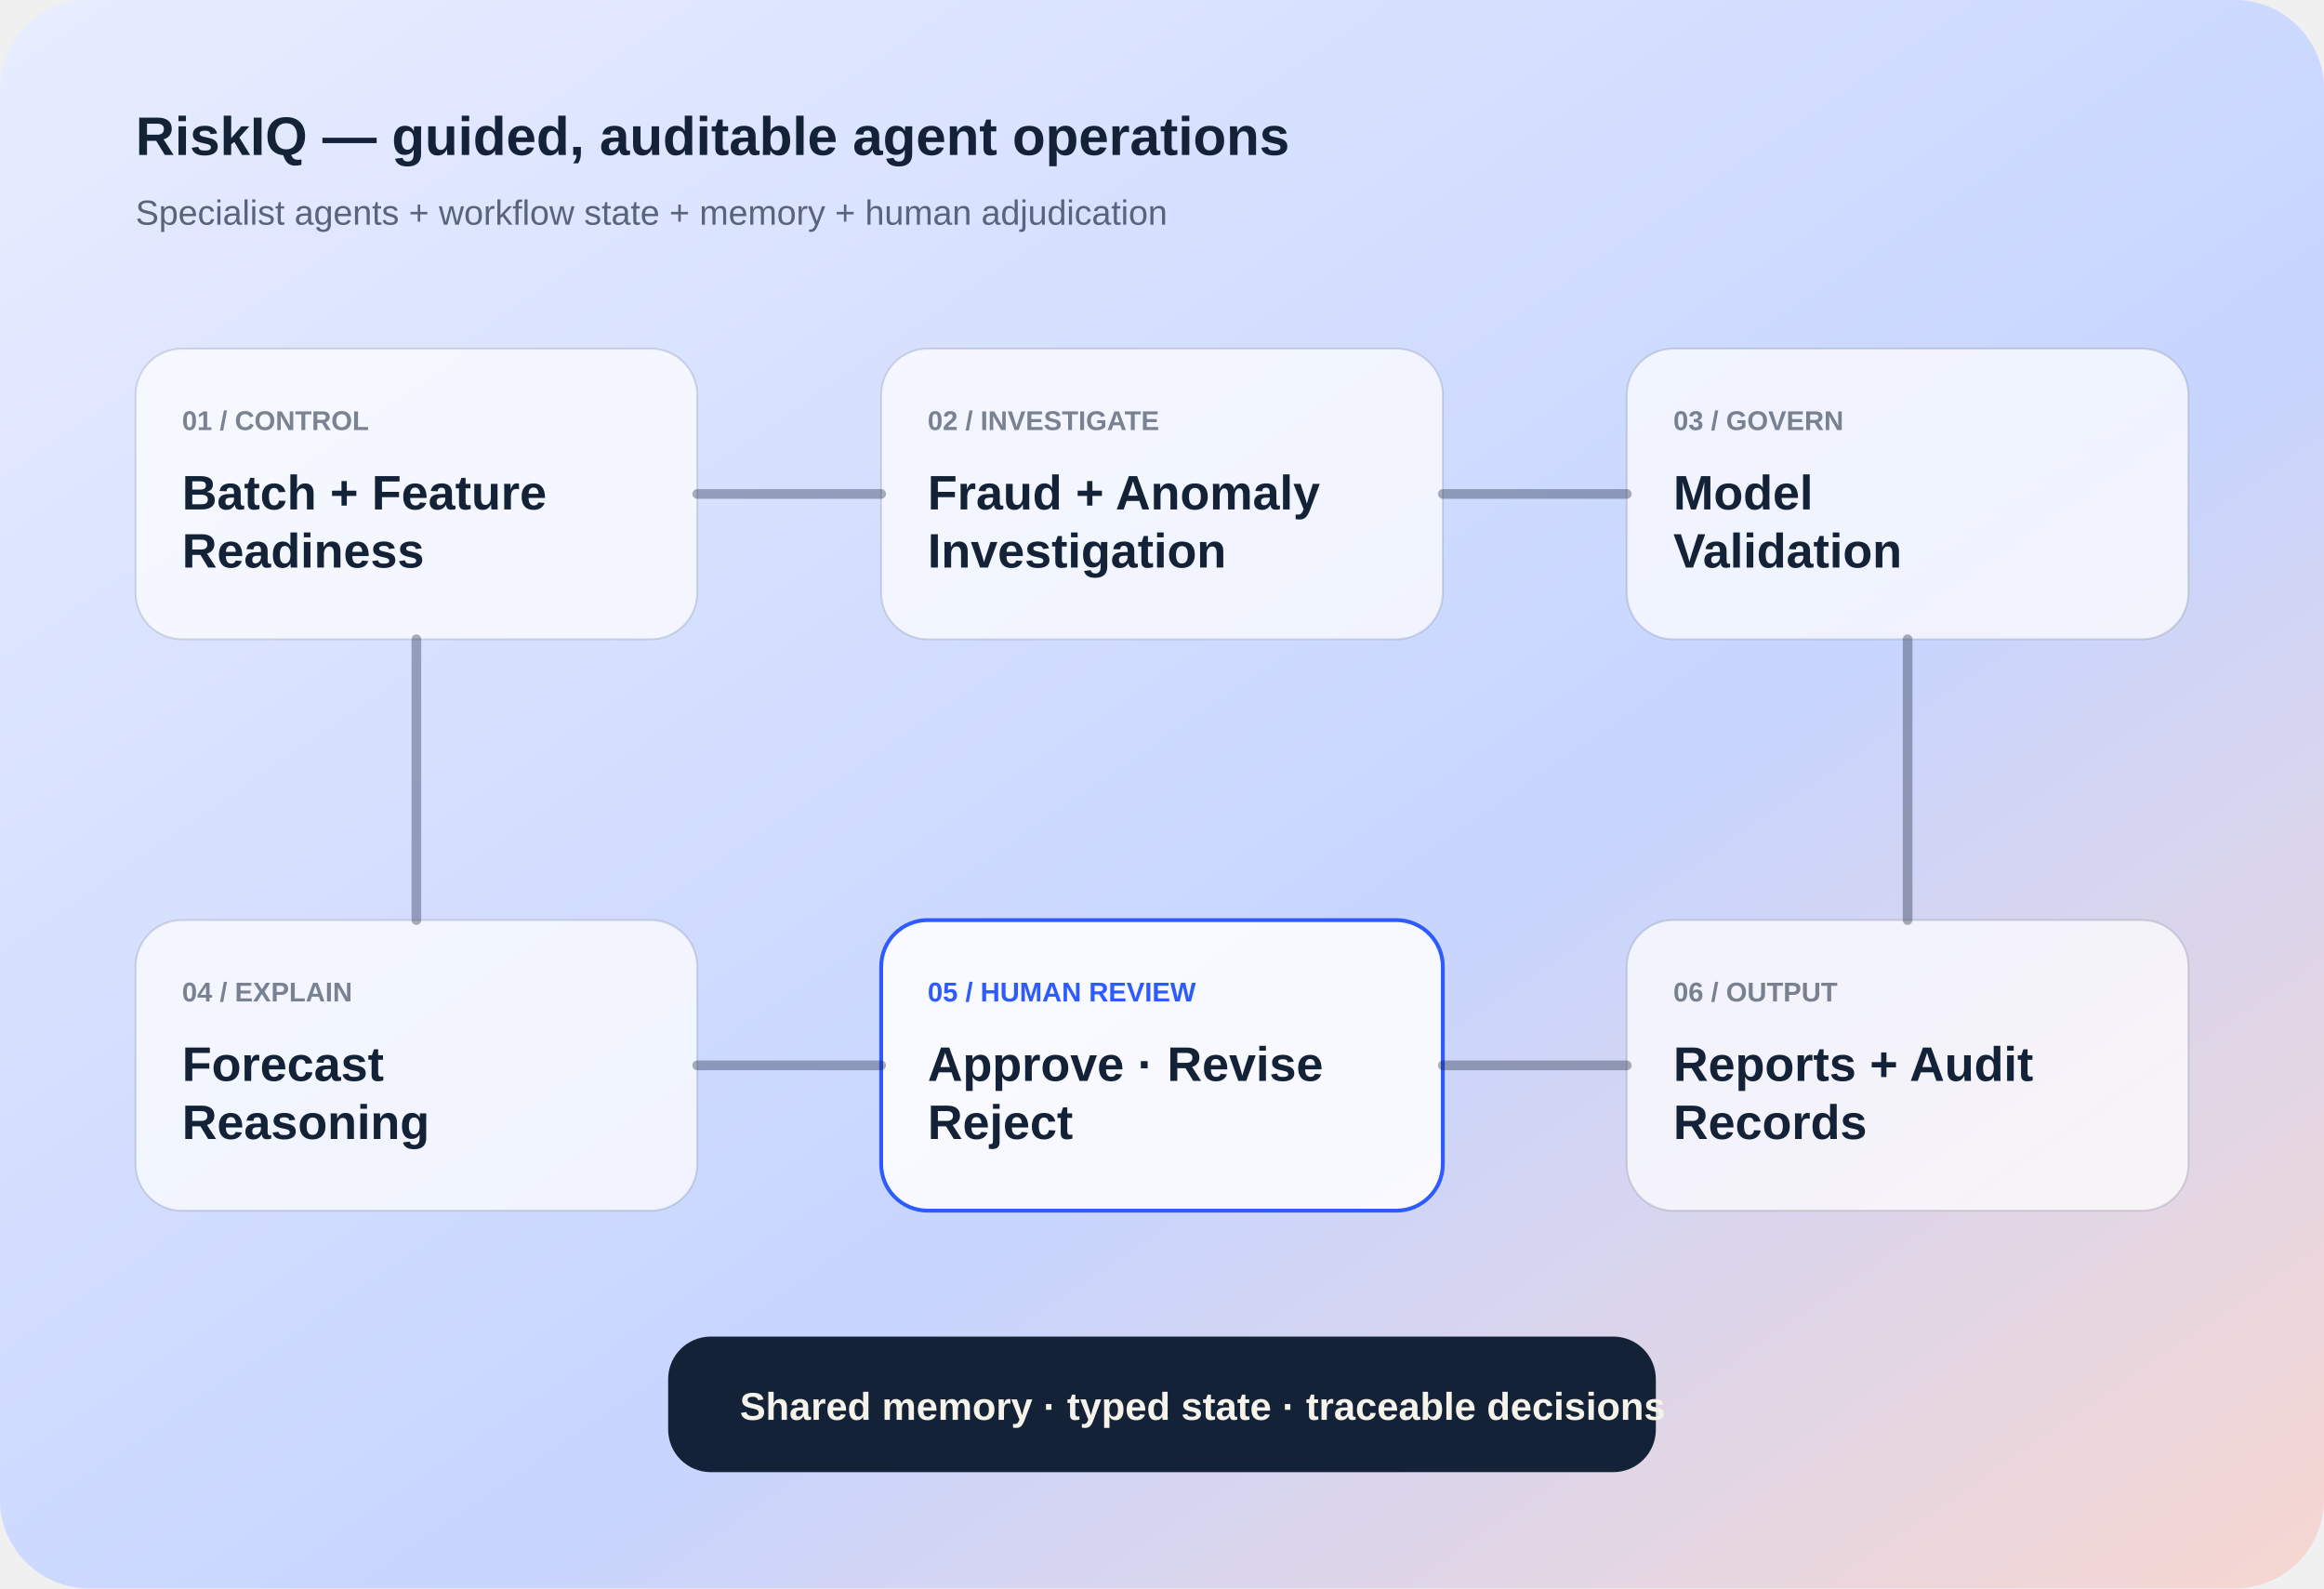
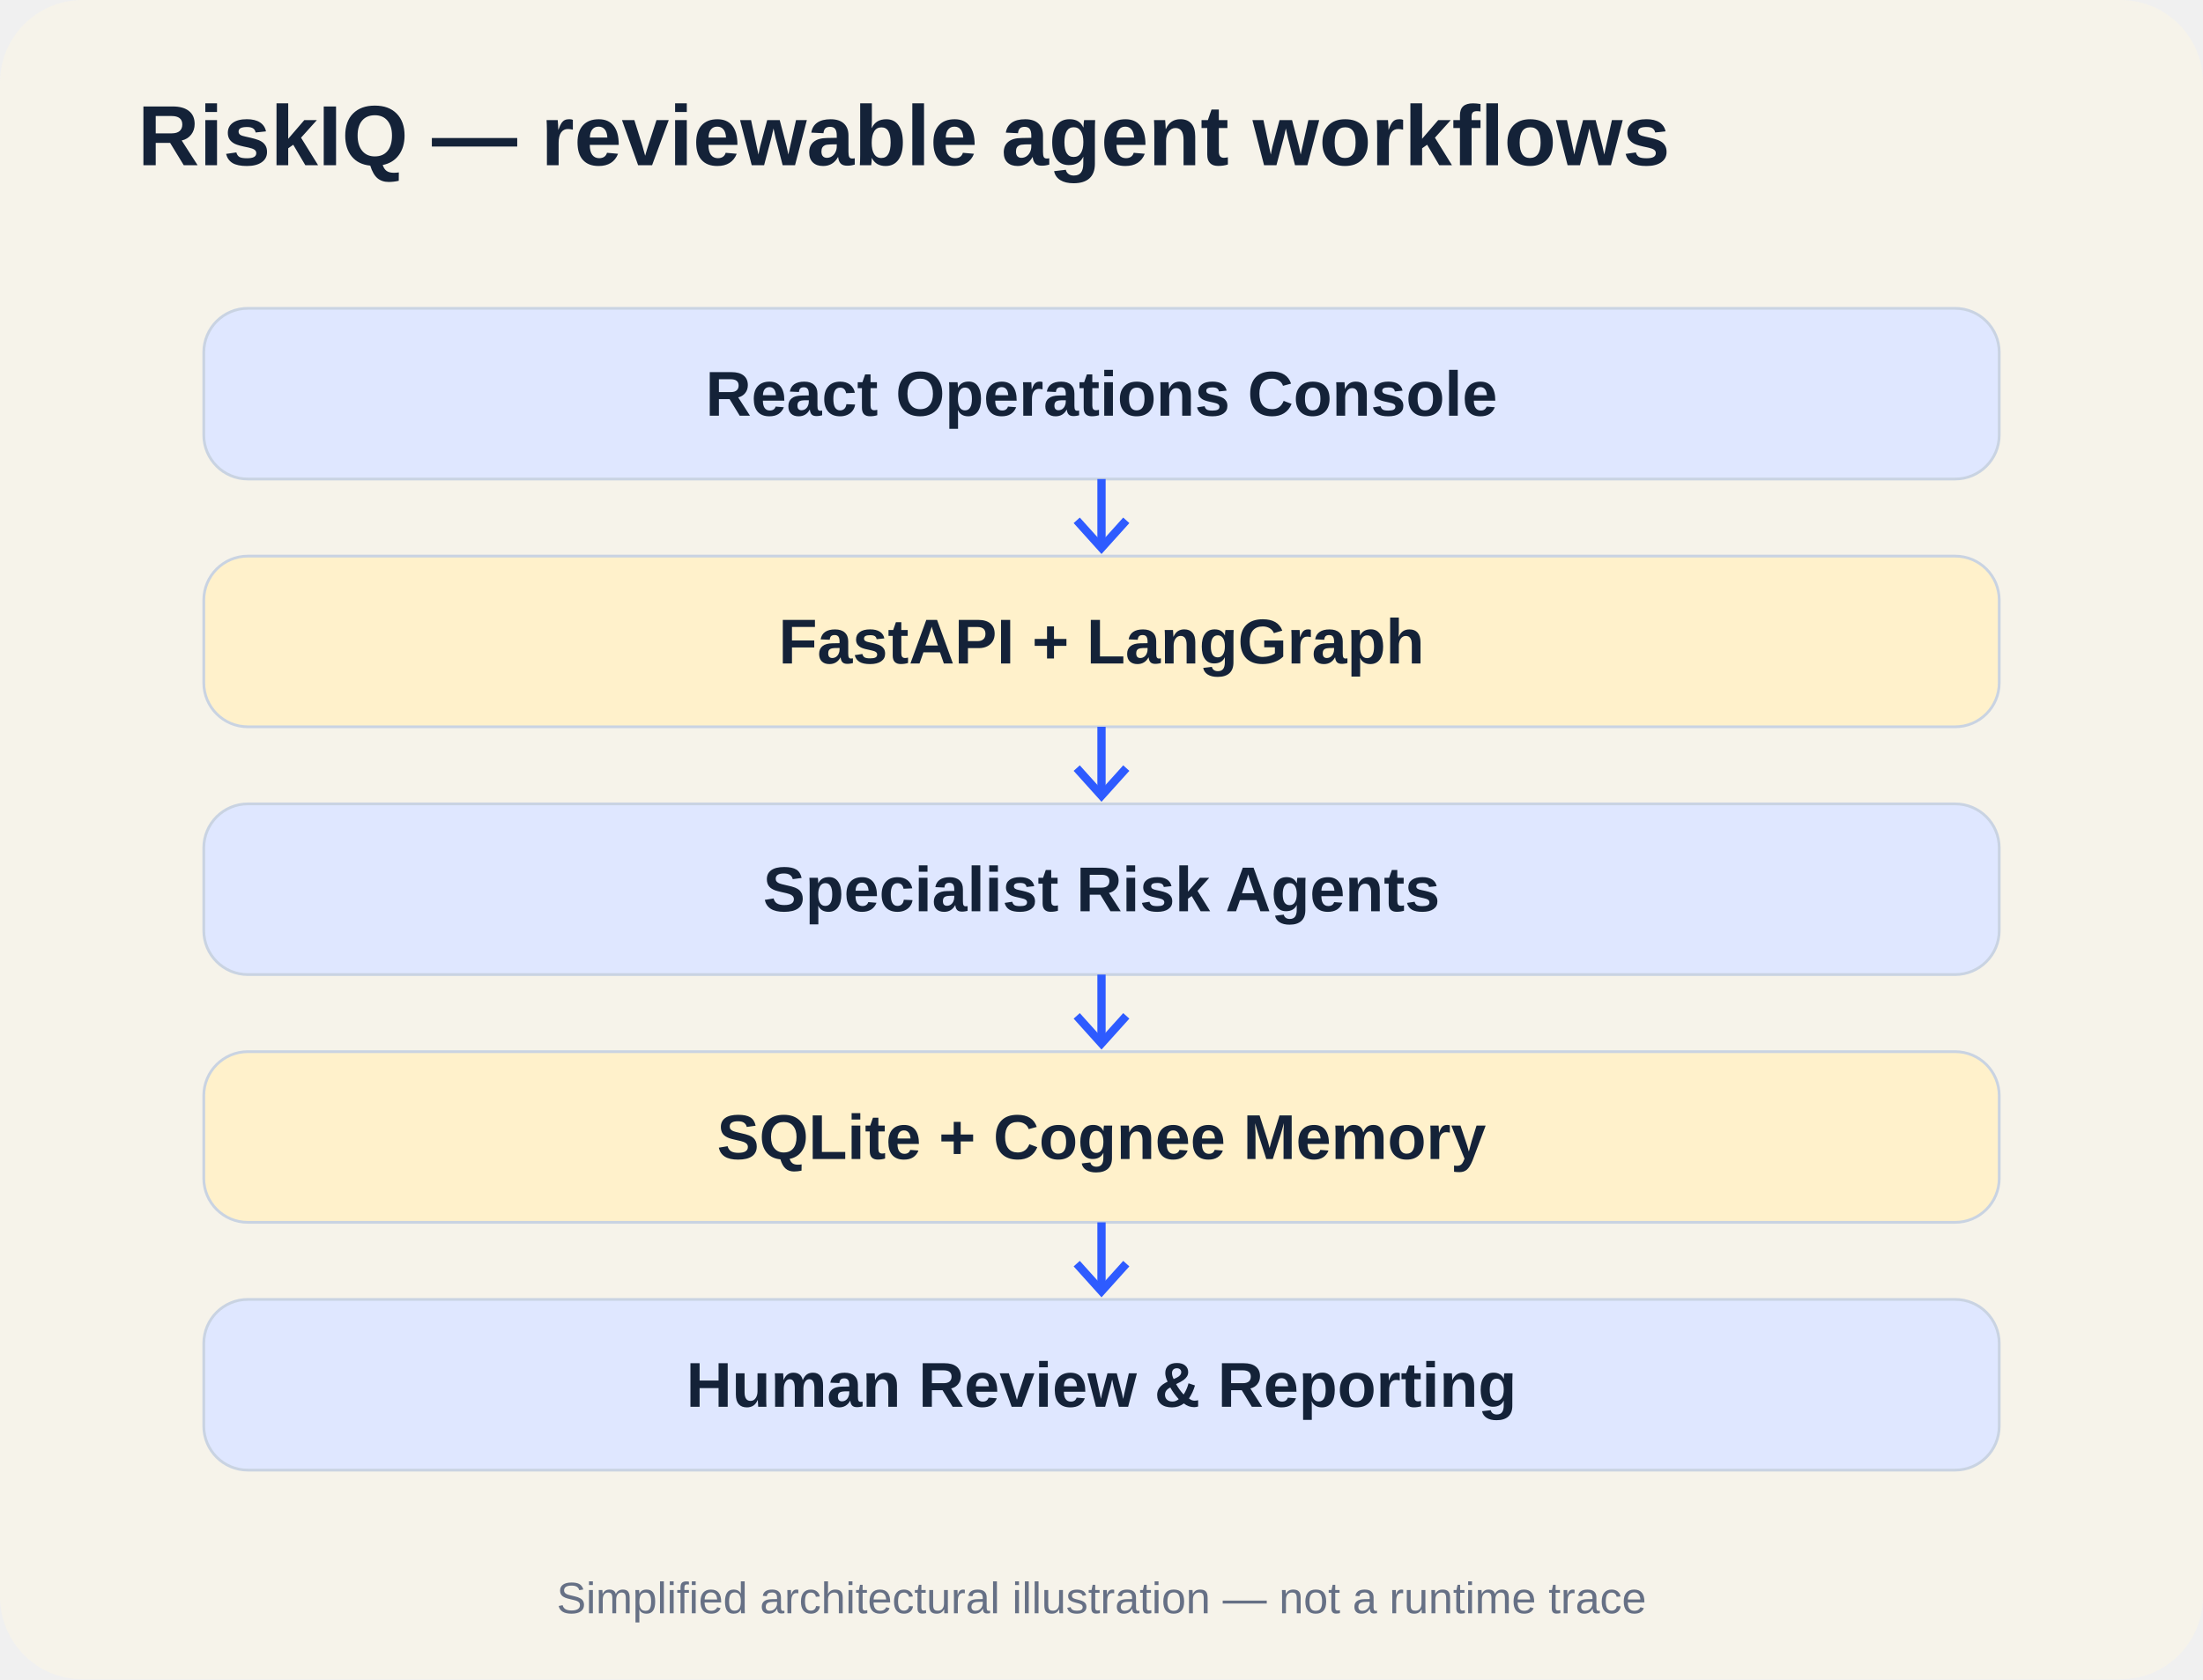
- <svg xmlns="http://www.w3.org/2000/svg" viewBox="0 0 1200 820" role="img" aria-labelledby="t d">
-   <defs>
-     <linearGradient id="bg" x1="0" y1="0" x2="1" y2="1">
-       <stop offset="0" stop-color="#e8edff" />
-       <stop offset=".6" stop-color="#c7d5ff" />
-       <stop offset="1" stop-color="#f7d6cf" />
-     </linearGradient>
-   </defs>
-   <rect width="1200" height="820" rx="46" fill="url(#bg)" />
-   <text x="70" y="80" font-family="Arial" font-size="28" font-weight="700" fill="#142238">RiskIQ — guided, auditable agent operations</text>
-   <text x="70" y="116" font-family="Arial" font-size="18" fill="#58647a">Specialist agents + workflow state + memory + human adjudication</text>
-   <g font-family="Arial" fill="#142238">
-     <g transform="translate(70,180)">
-       <rect width="290" height="150" rx="24" fill="#fff" fill-opacity=".72" stroke="#142238" stroke-opacity=".14" />
-       <text x="24" y="42" font-size="14" font-weight="700" opacity=".55">01 / CONTROL</text>
-       <text x="24" y="83" font-size="25" font-weight="700">Batch + Feature</text>
-       <text x="24" y="113" font-size="25" font-weight="700">Readiness</text>
-     </g>
-     <g transform="translate(455,180)">
-       <rect width="290" height="150" rx="24" fill="#fff" fill-opacity=".72" stroke="#142238" stroke-opacity=".14" />
-       <text x="24" y="42" font-size="14" font-weight="700" opacity=".55">02 / INVESTIGATE</text>
-       <text x="24" y="83" font-size="25" font-weight="700">Fraud + Anomaly</text>
-       <text x="24" y="113" font-size="25" font-weight="700">Investigation</text>
-     </g>
-     <g transform="translate(840,180)">
-       <rect width="290" height="150" rx="24" fill="#fff" fill-opacity=".72" stroke="#142238" stroke-opacity=".14" />
-       <text x="24" y="42" font-size="14" font-weight="700" opacity=".55">03 / GOVERN</text>
-       <text x="24" y="83" font-size="25" font-weight="700">Model</text>
-       <text x="24" y="113" font-size="25" font-weight="700">Validation</text>
-     </g>
-     <g transform="translate(70,475)">
-       <rect width="290" height="150" rx="24" fill="#fff" fill-opacity=".72" stroke="#142238" stroke-opacity=".14" />
-       <text x="24" y="42" font-size="14" font-weight="700" opacity=".55">04 / EXPLAIN</text>
-       <text x="24" y="83" font-size="25" font-weight="700">Forecast</text>
-       <text x="24" y="113" font-size="25" font-weight="700">Reasoning</text>
-     </g>
-     <g transform="translate(455,475)">
-       <rect width="290" height="150" rx="24" fill="#fff" fill-opacity=".86" stroke="#2e5bff" stroke-width="2" />
-       <text x="24" y="42" font-size="14" font-weight="700" fill="#2e5bff">05 / HUMAN REVIEW</text>
-       <text x="24" y="83" font-size="25" font-weight="700">Approve · Revise</text>
-       <text x="24" y="113" font-size="25" font-weight="700">Reject</text>
-     </g>
-     <g transform="translate(840,475)">
-       <rect width="290" height="150" rx="24" fill="#fff" fill-opacity=".72" stroke="#142238" stroke-opacity=".14" />
-       <text x="24" y="42" font-size="14" font-weight="700" opacity=".55">06 / OUTPUT</text>
-       <text x="24" y="83" font-size="25" font-weight="700">Reports + Audit</text>
-       <text x="24" y="113" font-size="25" font-weight="700">Records</text>
-     </g>
+ <svg xmlns="http://www.w3.org/2000/svg" viewBox="0 0 800 610" role="img" aria-labelledby="title desc">
+   <rect width="800" height="610" rx="30" fill="#f6f3ea" />
+   <text x="50" y="60" font-family="Arial,sans-serif" font-weight="700" font-size="31" fill="#142238">RiskIQ — reviewable agent workflows</text>
+   <g font-family="Arial,sans-serif">
+     <rect x="74" y="112" width="652" height="62" rx="16" fill="#dfe7ff" stroke="#c9d3e2" />
+     <text x="400" y="151" text-anchor="middle" fill="#142238" font-size="23" font-weight="700">React Operations Console</text>
+     <path d="M400 174V198" stroke="#2e5bff" stroke-width="3" />
+     <path d="M391 189L400 199L409 189" fill="none" stroke="#2e5bff" stroke-width="3" />
+     <rect x="74" y="202" width="652" height="62" rx="16" fill="#fff1cb" stroke="#c9d3e2" />
+     <text x="400" y="241" text-anchor="middle" fill="#142238" font-size="23" font-weight="700">FastAPI + LangGraph</text>
+     <path d="M400 264V288" stroke="#2e5bff" stroke-width="3" />
+     <path d="M391 279L400 289L409 279" fill="none" stroke="#2e5bff" stroke-width="3" />
+     <rect x="74" y="292" width="652" height="62" rx="16" fill="#dfe7ff" stroke="#c9d3e2" />
+     <text x="400" y="331" text-anchor="middle" fill="#142238" font-size="23" font-weight="700">Specialist Risk Agents</text>
+     <path d="M400 354V378" stroke="#2e5bff" stroke-width="3" />
+     <path d="M391 369L400 379L409 369" fill="none" stroke="#2e5bff" stroke-width="3" />
+     <rect x="74" y="382" width="652" height="62" rx="16" fill="#fff1cb" stroke="#c9d3e2" />
+     <text x="400" y="421" text-anchor="middle" fill="#142238" font-size="23" font-weight="700">SQLite + Cognee Memory</text>
+     <path d="M400 444V468" stroke="#2e5bff" stroke-width="3" />
+     <path d="M391 459L400 469L409 459" fill="none" stroke="#2e5bff" stroke-width="3" />
+     <rect x="74" y="472" width="652" height="62" rx="16" fill="#dfe7ff" stroke="#c9d3e2" />
+     <text x="400" y="511" text-anchor="middle" fill="#142238" font-size="23" font-weight="700">Human Review &amp; Reporting</text>
  </g>
-   <g stroke="#142238" stroke-width="5" stroke-opacity=".35" fill="none" stroke-linecap="round">
-     <path d="M360 255 H455" />
-     <path d="M745 255 H840" />
-     <path d="M985 330 C985 390 985 415 985 475" />
-     <path d="M840 550 H745" />
-     <path d="M455 550 H360" />
-     <path d="M215 475 C215 405 215 385 215 330" />
-   </g>
-   <g font-family="Arial">
-     <rect x="345" y="690" width="510" height="70" rx="22" fill="#142238" />
-     <text x="382" y="733" font-size="20" font-weight="700" fill="#f6f3ea">Shared memory · typed state · traceable decisions</text>
-   </g>
+   <text x="400" y="586" text-anchor="middle" font-family="Arial,sans-serif" font-size="16" fill="#667085">Simplified architectural illustration — not a runtime trace</text>
</svg>
